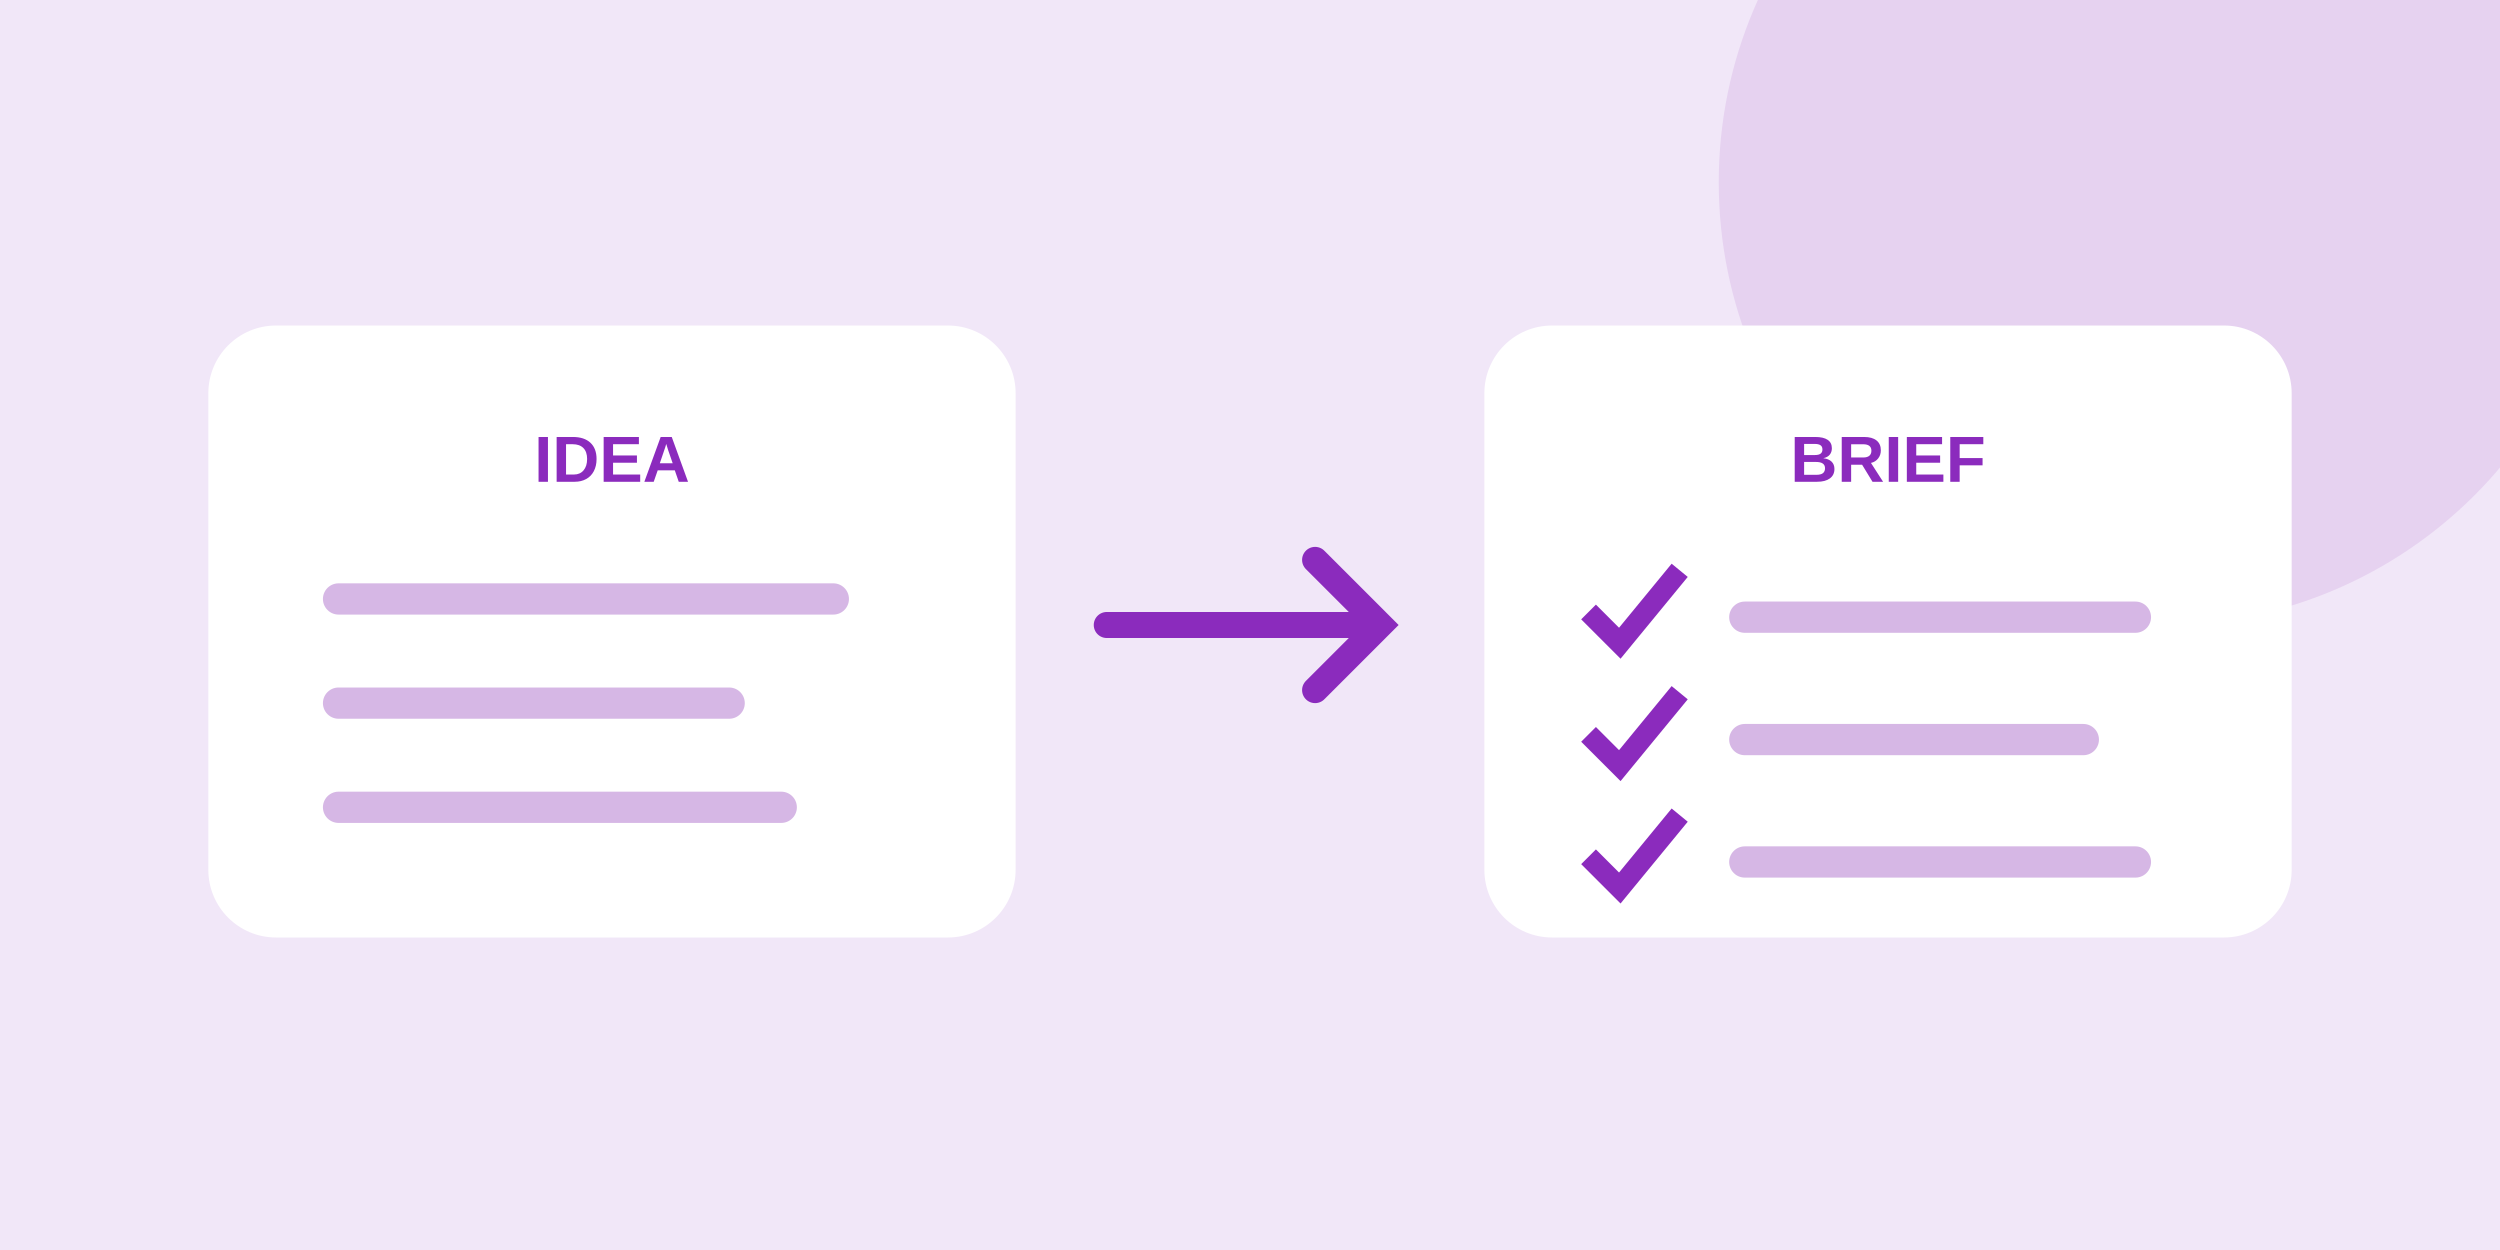
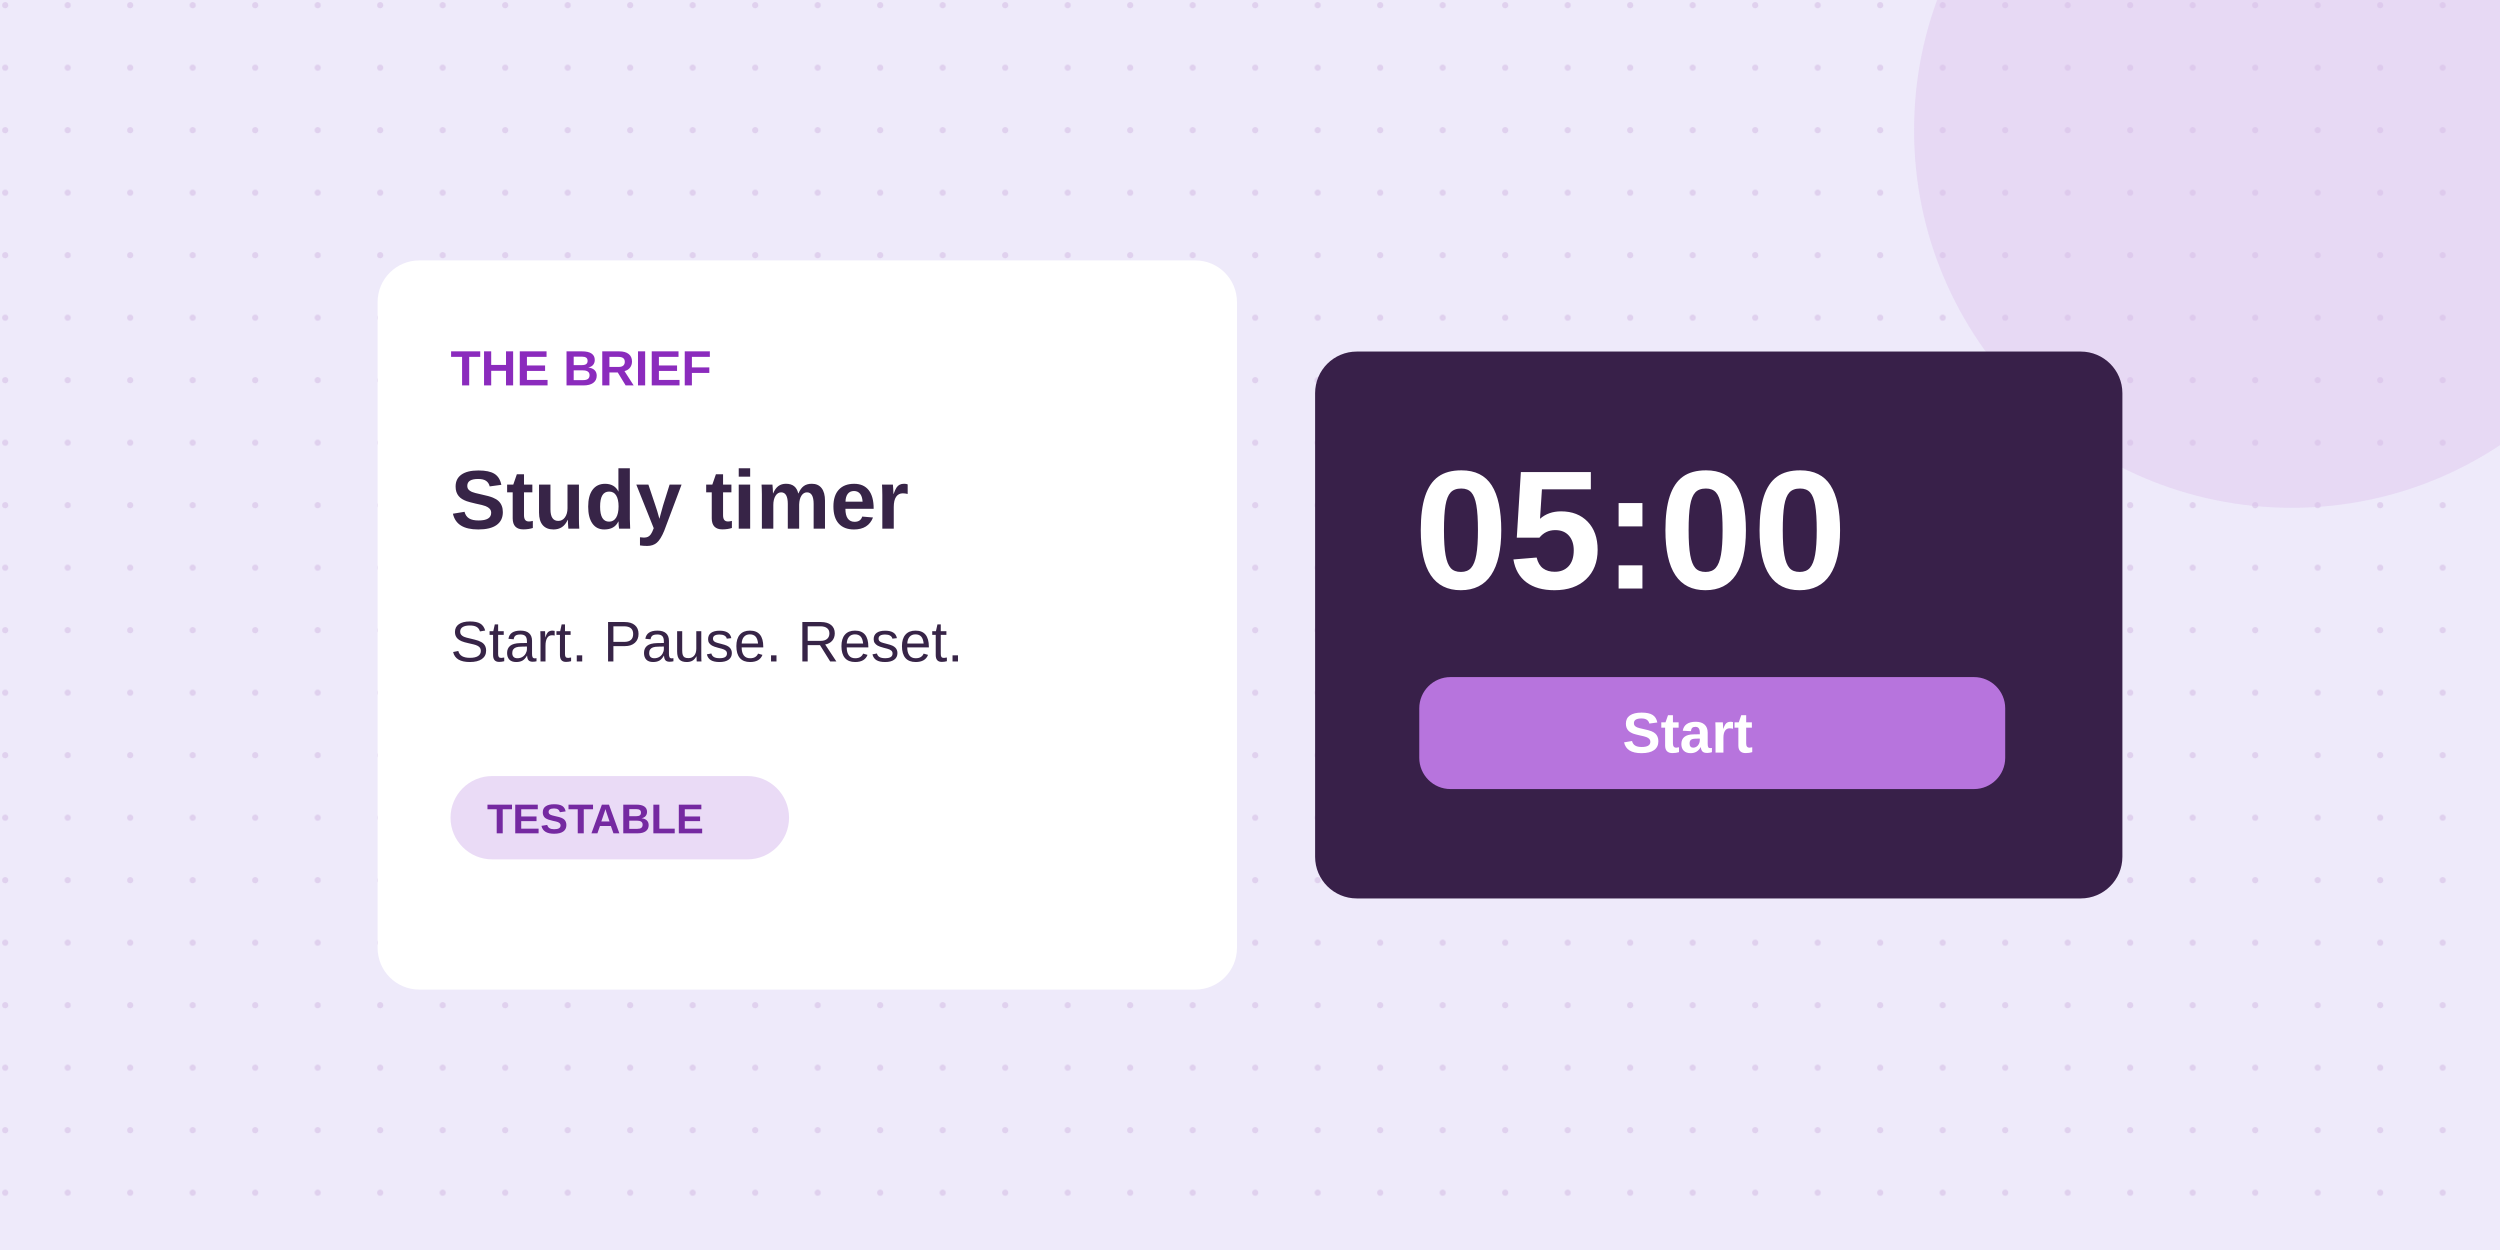
<svg xmlns="http://www.w3.org/2000/svg" viewBox="0 0 960 480">
-   <rect width="960" height="480" fill="#f1e7f8" />
-   <circle cx="830" cy="70" r="170" fill="#e6d2f0" />
-   <rect x="80" y="125" width="310" height="235" rx="26" fill="white" />
-   <rect x="570" y="125" width="310" height="235" rx="26" fill="white" />
-   <path d="M425 240h105m-25-25 25 25-25 25" fill="none" stroke="#8b2bbd" stroke-width="10" stroke-linecap="round" />
-   <g fill="#8b2bbd" font-family="Arial,sans-serif" font-size="25" font-weight="700" text-anchor="middle">
-     <text x="235" y="185">IDEA</text>
-     <text x="725" y="185">BRIEF</text>
+   <defs>
+     <pattern id="dots" width="24" height="24" patternUnits="userSpaceOnUse">
+       <circle cx="2" cy="2" r="1.2" fill="#b990cf" opacity=".28" />
+     </pattern>
+   </defs>
+   <rect width="960" height="480" fill="#eeeafa" />
+   <rect width="960" height="480" fill="url(#dots)" />
+   <circle cx="880" cy="50" r="145" fill="#dcc0ec" opacity=".4" />
+   <g>
+     <rect x="145" y="100" width="330" height="280" rx="16" fill="#fff" />
+     <text x="173" y="148" font-family="Arial,sans-serif" font-size="19" fill="#8b2bbd" font-weight="700">THE BRIEF</text>
+     <text x="173" y="203" font-family="Arial,sans-serif" font-size="32" fill="#372447" font-weight="700">Study timer</text>
+     <text x="173" y="254" font-family="Arial,sans-serif" font-size="22" fill="#372447" font-weight="500">Start. Pause. Reset.</text>
+     <rect x="173" y="298" width="130" height="32" rx="16" fill="#eadbf6" />
+     <text x="187" y="320" font-family="Arial,sans-serif" font-size="16" fill="#7529a1" font-weight="700">TESTABLE</text>
+     <rect x="505" y="135" width="310" height="210" rx="16" fill="#382049" />
+     <text x="543" y="226" font-family="Arial,sans-serif" font-size="65" fill="#fff" font-weight="700">05:00</text>
+     <rect x="545" y="260" width="225" height="43" rx="12" fill="#b774dd" />
+     <text x="623" y="289" font-family="Arial,sans-serif" font-size="22" fill="#fff" font-weight="700">Start</text>
  </g>
-   <path d="M130 230h190m-190 40h150m-150 40h170" stroke="#d6b7e5" stroke-width="12" stroke-linecap="round" />
-   <path d="m610 235 12 12 23-28m-35 63 12 12 23-28m-35 63 12 12 23-28" fill="none" stroke="#8b2bbd" stroke-width="8" />
-   <path d="M670 237h150m-150 47h130m-130 47h150" stroke="#d6b7e5" stroke-width="12" stroke-linecap="round" />
</svg>
